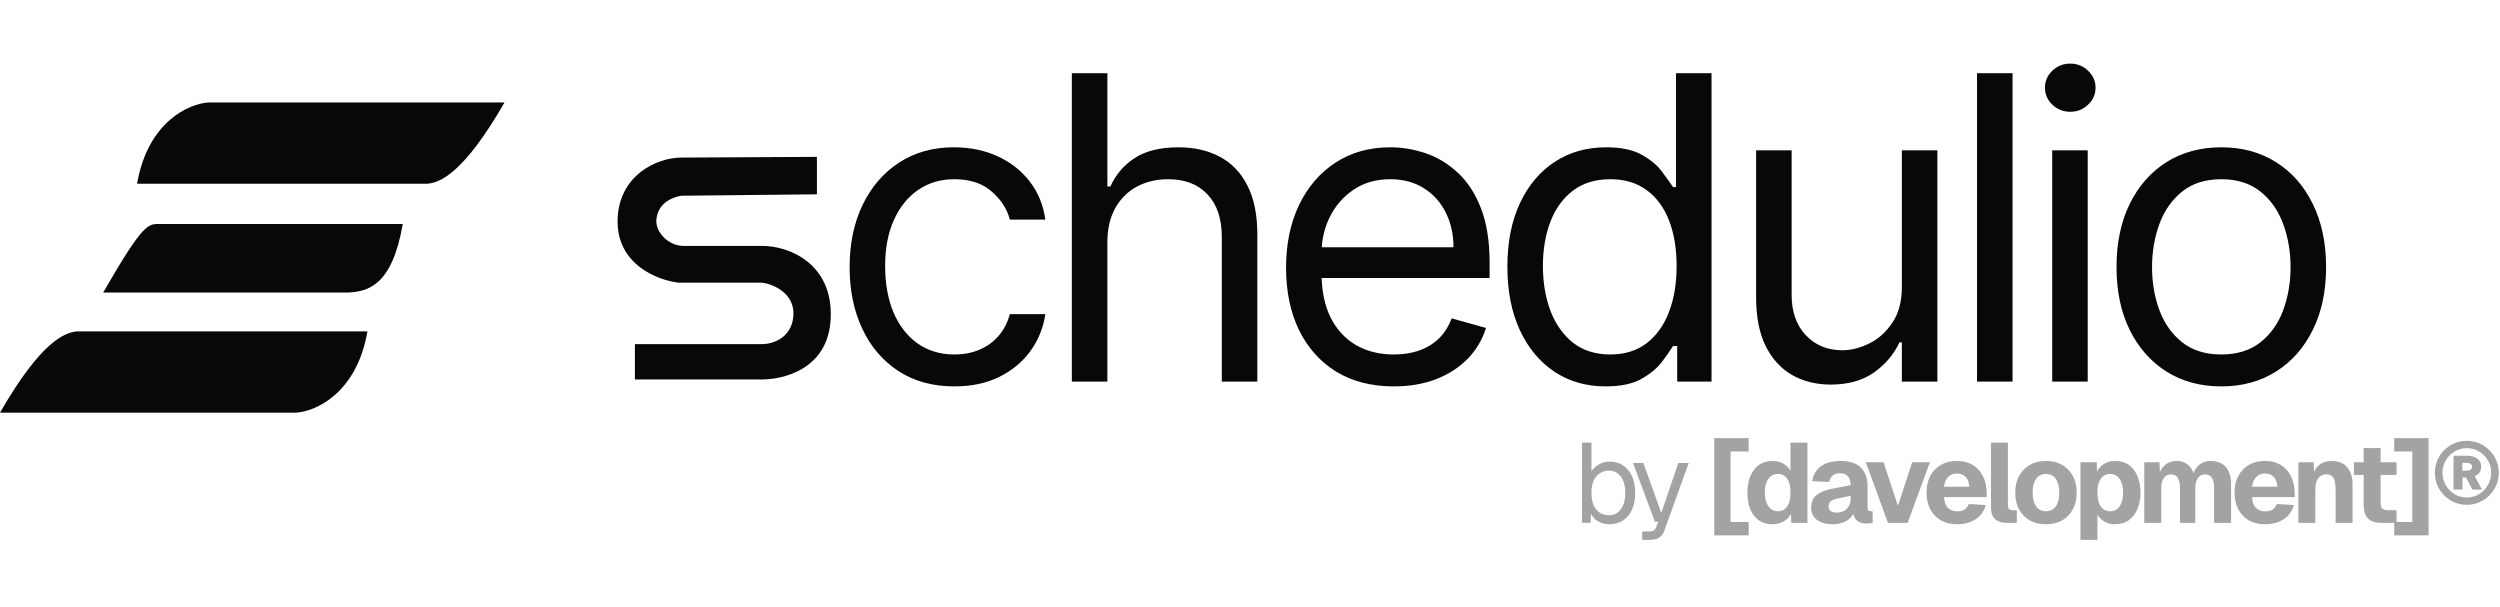
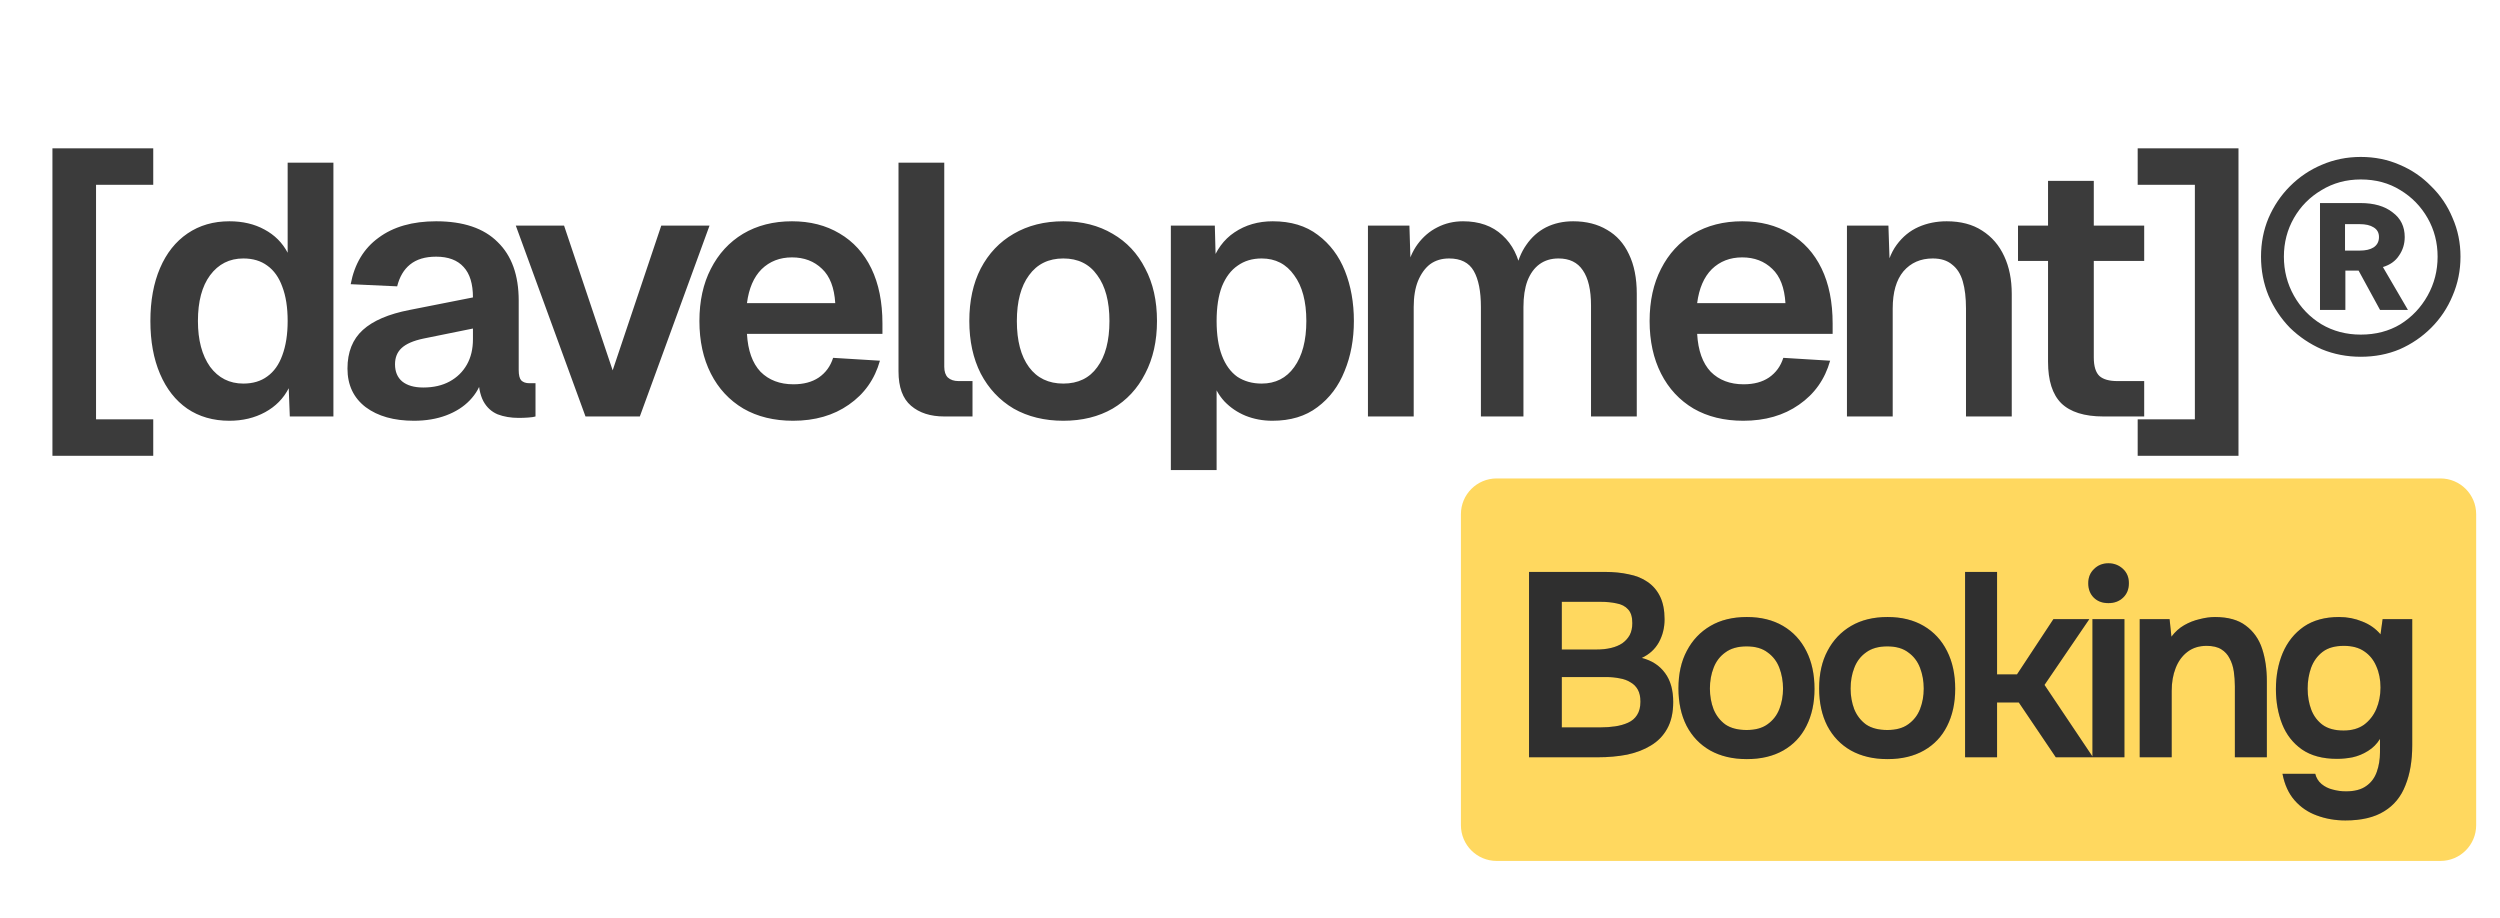
- <svg xmlns="http://www.w3.org/2000/svg" width="1769" height="429" viewBox="0 0 1769 429" fill="none">
-   <path d="M209.5 292H0C29.2 241.2 46 235.241 54.5 234.5H260C252.4 278.5 223.167 291.167 209.5 292Z" fill="#080807" />
-   <path d="M147.5 72.5H357C327.8 123.3 311 129.259 302.5 130H97C104.6 86 133.833 73.333 147.5 72.5Z" fill="#080807" />
-   <path d="M246.5 207.016H73C102.2 156.216 105 158.516 113.5 158.516H285C277.4 202.516 260.167 206.183 246.5 207.016Z" fill="#080807" />
-   <path d="M675.337 273.409C659.996 273.409 646.786 269.787 635.706 262.543C624.627 255.298 616.104 245.32 610.138 232.607C604.172 219.893 601.189 205.369 601.189 189.034C601.189 172.415 604.243 157.749 610.351 145.036C616.53 132.251 625.124 122.273 636.132 115.099C647.212 107.855 660.138 104.233 674.911 104.233C686.417 104.233 696.786 106.364 706.019 110.625C715.252 114.886 722.816 120.852 728.711 128.523C734.605 136.193 738.263 145.142 739.684 155.369H714.542C712.624 147.912 708.363 141.307 701.757 135.554C695.223 129.73 686.417 126.818 675.337 126.818C665.536 126.818 656.942 129.375 649.556 134.489C642.24 139.531 636.523 146.669 632.404 155.902C628.355 165.064 626.331 175.824 626.331 188.182C626.331 200.824 628.32 211.832 632.297 221.207C636.346 230.582 642.027 237.862 649.343 243.047C656.729 248.232 665.394 250.824 675.337 250.824C681.871 250.824 687.802 249.688 693.128 247.415C698.455 245.142 702.965 241.875 706.658 237.614C710.351 233.352 712.979 228.239 714.542 222.273H739.684C738.263 231.932 734.748 240.632 729.137 248.374C723.597 256.044 716.246 262.152 707.084 266.697C697.993 271.172 687.411 273.409 675.337 273.409ZM783.58 171.562V270H758.438V51.818H783.58V131.932H785.711C789.546 123.48 795.299 116.768 802.969 111.797C810.711 106.754 821.009 104.233 833.864 104.233C845.015 104.233 854.78 106.47 863.161 110.945C871.542 115.348 878.04 122.131 882.657 131.293C887.344 140.384 889.688 151.96 889.688 166.023V270H864.546V167.727C864.546 154.73 861.172 144.68 854.425 137.578C847.749 130.405 838.48 126.818 826.62 126.818C818.381 126.818 810.995 128.558 804.461 132.038C797.998 135.518 792.884 140.597 789.12 147.273C785.427 153.949 783.58 162.045 783.58 171.562ZM986.292 273.409C970.525 273.409 956.924 269.929 945.489 262.969C934.126 255.938 925.354 246.136 919.175 233.565C913.067 220.923 910.014 206.222 910.014 189.46C910.014 172.699 913.067 157.926 919.175 145.142C925.354 132.287 933.948 122.273 944.957 115.099C956.036 107.855 968.962 104.233 983.735 104.233C992.258 104.233 1000.67 105.653 1008.98 108.494C1017.29 111.335 1024.86 115.952 1031.68 122.344C1038.49 128.665 1043.93 137.045 1047.98 147.486C1052.02 157.926 1054.05 170.781 1054.05 186.051V196.705H927.911V174.972H1028.48C1028.48 165.739 1026.63 157.5 1022.94 150.256C1019.32 143.011 1014.13 137.294 1007.39 133.104C1000.71 128.913 992.826 126.818 983.735 126.818C973.721 126.818 965.056 129.304 957.741 134.276C950.496 139.176 944.921 145.568 941.015 153.452C937.109 161.335 935.156 169.787 935.156 178.807V193.295C935.156 205.653 937.286 216.129 941.548 224.723C945.88 233.246 951.881 239.744 959.552 244.219C967.222 248.622 976.136 250.824 986.292 250.824C992.897 250.824 998.863 249.901 1004.19 248.054C1009.59 246.136 1014.24 243.295 1018.15 239.531C1022.05 235.696 1025.07 230.937 1027.2 225.256L1051.49 232.074C1048.93 240.312 1044.64 247.557 1038.6 253.807C1032.56 259.986 1025.11 264.815 1016.23 268.295C1007.35 271.705 997.371 273.409 986.292 273.409ZM1136.08 273.409C1122.45 273.409 1110.41 269.964 1099.97 263.075C1089.53 256.115 1081.36 246.314 1075.47 233.672C1069.57 220.959 1066.62 205.938 1066.62 188.608C1066.62 171.42 1069.57 156.506 1075.47 143.864C1081.36 131.222 1089.56 121.456 1100.07 114.567C1110.59 107.678 1122.73 104.233 1136.51 104.233C1147.16 104.233 1155.58 106.009 1161.76 109.56C1168.01 113.04 1172.77 117.017 1176.03 121.491C1179.37 125.895 1181.96 129.517 1183.81 132.358H1185.94V51.818H1211.08V270H1186.79V244.858H1183.81C1181.96 247.841 1179.34 251.605 1175.93 256.151C1172.52 260.625 1167.65 264.638 1161.33 268.189C1155.01 271.669 1146.59 273.409 1136.08 273.409ZM1139.49 250.824C1149.58 250.824 1158.1 248.196 1165.06 242.94C1172.02 237.614 1177.31 230.263 1180.93 220.888C1184.56 211.442 1186.37 200.54 1186.37 188.182C1186.37 175.966 1184.59 165.277 1181.04 156.115C1177.49 146.882 1172.23 139.709 1165.27 134.595C1158.31 129.411 1149.72 126.818 1139.49 126.818C1128.84 126.818 1119.96 129.553 1112.86 135.021C1105.83 140.419 1100.54 147.77 1096.99 157.074C1093.5 166.307 1091.76 176.676 1091.76 188.182C1091.76 199.83 1093.54 210.412 1097.09 219.929C1100.71 229.375 1106.04 236.903 1113.07 242.514C1120.17 248.054 1128.98 250.824 1139.49 250.824ZM1345.75 203.097V106.364H1370.89V270H1345.75V242.301H1344.04C1340.21 250.611 1334.24 257.678 1326.14 263.501C1318.05 269.254 1307.82 272.131 1295.46 272.131C1285.24 272.131 1276.14 269.893 1268.19 265.419C1260.24 260.874 1253.99 254.055 1249.44 244.964C1244.89 235.803 1242.62 224.261 1242.62 210.341V106.364H1267.76V208.636C1267.76 220.568 1271.1 230.085 1277.78 237.188C1284.52 244.29 1293.12 247.841 1303.56 247.841C1309.81 247.841 1316.17 246.243 1322.63 243.047C1329.16 239.851 1334.63 234.95 1339.03 228.345C1343.51 221.74 1345.75 213.324 1345.75 203.097ZM1424.08 51.818V270H1398.94V51.818H1424.08ZM1452.13 270V106.364H1477.27V270H1452.13ZM1464.91 79.091C1460.01 79.091 1455.79 77.422 1452.24 74.084C1448.76 70.746 1447.02 66.733 1447.02 62.045C1447.02 57.358 1448.76 53.345 1452.24 50.007C1455.79 46.669 1460.01 45 1464.91 45C1469.81 45 1474 46.669 1477.48 50.007C1481.04 53.345 1482.81 57.358 1482.81 62.045C1482.81 66.733 1481.04 70.746 1477.48 74.084C1474 77.422 1469.81 79.091 1464.91 79.091ZM1571.8 273.409C1557.03 273.409 1544.06 269.893 1532.91 262.862C1521.83 255.831 1513.17 245.994 1506.92 233.352C1500.74 220.71 1497.65 205.937 1497.65 189.034C1497.65 171.989 1500.74 157.109 1506.92 144.396C1513.17 131.683 1521.83 121.811 1532.91 114.78C1544.06 107.749 1557.03 104.233 1571.8 104.233C1586.57 104.233 1599.5 107.749 1610.58 114.78C1621.73 121.811 1630.39 131.683 1636.57 144.396C1642.82 157.109 1645.95 171.989 1645.95 189.034C1645.95 205.937 1642.82 220.71 1636.57 233.352C1630.39 245.994 1621.73 255.831 1610.58 262.862C1599.5 269.893 1586.57 273.409 1571.8 273.409ZM1571.8 250.824C1583.02 250.824 1592.25 247.947 1599.5 242.195C1606.74 236.442 1612.1 228.878 1615.58 219.503C1619.06 210.128 1620.8 199.972 1620.8 189.034C1620.8 178.097 1619.06 167.905 1615.58 158.459C1612.1 149.013 1606.74 141.378 1599.5 135.554C1592.25 129.73 1583.02 126.818 1571.8 126.818C1560.58 126.818 1551.34 129.73 1544.1 135.554C1536.85 141.378 1531.49 149.013 1528.01 158.459C1524.53 167.905 1522.79 178.097 1522.79 189.034C1522.79 199.972 1524.53 210.128 1528.01 219.503C1531.49 228.878 1536.85 236.442 1544.1 242.195C1551.34 247.947 1560.58 250.824 1571.8 250.824Z" fill="#080807" />
-   <path d="M578.045 111V137.5L482.077 138.5C475.222 139.667 465.396 143.913 464.45 155.5C463.716 164.5 473.248 174 483.531 174H539.364C558.934 174 589.389 187 587.823 225C586.256 263 551.59 268.5 539.364 268.5H449.256V243.5H539.364C546.219 243.5 560.223 239.5 561.398 223.5C562.573 207.5 547.198 201.167 539.364 200H480.119C465.266 198.333 436.232 187.1 437.016 155.5C437.799 123.9 464.925 111.5 482.077 111.5L578.045 111Z" fill="#080807" />
-   <path d="M1138.84 370.96C1135.91 370.96 1133.29 370.32 1131 369.04C1128.71 367.707 1126.95 365.893 1125.72 363.6L1125.48 370H1119.4V313.2H1126.12V333.52C1127.19 331.76 1128.84 330.187 1131.08 328.8C1133.32 327.36 1135.91 326.64 1138.84 326.64C1142.57 326.64 1145.8 327.547 1148.52 329.36C1151.24 331.173 1153.35 333.733 1154.84 337.04C1156.33 340.347 1157.08 344.267 1157.08 348.8C1157.08 353.333 1156.33 357.253 1154.84 360.56C1153.35 363.867 1151.24 366.427 1148.52 368.24C1145.8 370.053 1142.57 370.96 1138.84 370.96ZM1138.44 364.56C1142.01 364.56 1144.84 363.147 1146.92 360.32C1149 357.493 1150.04 353.653 1150.04 348.8C1150.04 343.893 1149 340.053 1146.92 337.28C1144.84 334.453 1142.07 333.04 1138.6 333.04C1135.99 333.04 1133.75 333.68 1131.88 334.96C1130.01 336.187 1128.57 337.973 1127.56 340.32C1126.6 342.667 1126.12 345.493 1126.12 348.8C1126.12 352 1126.6 354.8 1127.56 357.2C1128.57 359.547 1129.99 361.36 1131.8 362.64C1133.67 363.92 1135.88 364.56 1138.44 364.56ZM1161.99 382V376.08H1166.87C1168.36 376.08 1169.45 375.84 1170.15 375.36C1170.89 374.933 1171.45 374.213 1171.83 373.2L1173.35 369.2H1171.03L1155.51 327.6H1162.87L1175.51 362.96L1187.59 327.6H1194.95L1177.75 375.36C1176.95 377.653 1175.75 379.333 1174.15 380.4C1172.55 381.467 1170.33 382 1167.51 382H1161.99ZM1237.36 378.8H1213.04V310H1237.36V319.44H1224.56V369.36H1237.36V378.8ZM1254.05 370.96C1250.42 370.96 1247.27 370.053 1244.61 368.24C1241.99 366.373 1239.97 363.787 1238.53 360.48C1237.14 357.12 1236.45 353.147 1236.45 348.56C1236.45 343.973 1237.17 340.027 1238.61 336.72C1240.05 333.36 1242.07 330.773 1244.69 328.96C1247.35 327.093 1250.47 326.16 1254.05 326.16C1257.09 326.16 1259.7 326.8 1261.89 328.08C1264.13 329.307 1265.81 331.013 1266.93 333.2V313.2H1278.93V370H1267.49L1267.25 363.68C1266.07 365.973 1264.31 367.76 1261.97 369.04C1259.67 370.32 1257.03 370.96 1254.05 370.96ZM1257.97 361.76C1259.89 361.76 1261.51 361.253 1262.85 360.24C1264.18 359.227 1265.19 357.76 1265.89 355.84C1266.58 353.867 1266.93 351.44 1266.93 348.56C1266.93 345.627 1266.58 343.2 1265.89 341.28C1265.19 339.307 1264.18 337.84 1262.85 336.88C1261.51 335.867 1259.89 335.36 1257.97 335.36C1255.14 335.36 1252.9 336.56 1251.25 338.96C1249.59 341.307 1248.77 344.507 1248.77 348.56C1248.77 352.56 1249.59 355.76 1251.25 358.16C1252.95 360.56 1255.19 361.76 1257.97 361.76ZM1296.61 370.96C1292.18 370.96 1288.56 369.947 1285.73 367.92C1282.96 365.84 1281.57 362.96 1281.57 359.28C1281.57 355.493 1282.74 352.587 1285.09 350.56C1287.49 348.48 1291.01 346.96 1295.65 346L1309.49 343.28C1309.49 340.507 1308.85 338.427 1307.57 337.04C1306.34 335.6 1304.56 334.88 1302.21 334.88C1299.92 334.88 1298.13 335.413 1296.85 336.48C1295.57 337.493 1294.74 339.013 1294.37 341.04L1282.29 340.48C1283.09 335.787 1285.2 332.24 1288.61 329.84C1292.08 327.387 1296.61 326.16 1302.21 326.16C1308.61 326.16 1313.41 327.68 1316.61 330.72C1319.86 333.76 1321.49 338.213 1321.49 344.08V358.72C1321.49 359.947 1321.68 360.773 1322.05 361.2C1322.48 361.573 1323.09 361.76 1323.89 361.76H1325.09V370C1324.72 370.107 1324.1 370.213 1323.25 370.32C1322.45 370.427 1321.65 370.48 1320.85 370.48C1319.14 370.48 1317.54 370.187 1316.05 369.6C1314.61 369.013 1313.44 368.027 1312.53 366.64C1311.62 365.2 1311.17 363.173 1311.17 360.56L1312.21 361.36C1311.68 363.28 1310.72 364.96 1309.33 366.4C1308 367.84 1306.24 368.96 1304.05 369.76C1301.92 370.56 1299.44 370.96 1296.61 370.96ZM1299.49 362.72C1301.46 362.72 1303.2 362.347 1304.69 361.6C1306.18 360.8 1307.36 359.653 1308.21 358.16C1309.06 356.667 1309.49 354.907 1309.49 352.88V350.8L1299.73 352.88C1297.81 353.253 1296.34 353.893 1295.33 354.8C1294.37 355.653 1293.89 356.773 1293.89 358.16C1293.89 359.6 1294.37 360.72 1295.33 361.52C1296.29 362.32 1297.68 362.72 1299.49 362.72ZM1335.93 370L1320.25 327.12H1332.81L1342.97 357.92L1353.05 327.12H1365.61L1349.85 370H1335.93ZM1384.82 370.96C1380.45 370.96 1376.63 370.053 1373.38 368.24C1370.18 366.373 1367.67 363.76 1365.86 360.4C1364.1 357.04 1363.22 353.093 1363.22 348.56C1363.22 344.027 1364.1 340.107 1365.86 336.8C1367.67 333.44 1370.18 330.827 1373.38 328.96C1376.58 327.093 1380.37 326.16 1384.74 326.16C1389.01 326.16 1392.71 327.093 1395.86 328.96C1399.01 330.827 1401.43 333.493 1403.14 336.96C1404.9 340.427 1405.78 344.56 1405.78 349.36V351.76H1375.62C1375.78 355.173 1376.69 357.707 1378.34 359.36C1380.05 361.013 1382.29 361.84 1385.06 361.84C1387.09 361.84 1388.77 361.413 1390.1 360.56C1391.49 359.707 1392.47 358.4 1393.06 356.64L1405.14 357.36C1404.02 361.627 1401.65 364.96 1398.02 367.36C1394.39 369.76 1389.99 370.96 1384.82 370.96ZM1375.62 344.4H1393.46C1393.3 341.253 1392.42 338.907 1390.82 337.36C1389.27 335.813 1387.25 335.04 1384.74 335.04C1382.23 335.04 1380.15 335.867 1378.5 337.52C1376.9 339.12 1375.94 341.413 1375.62 344.4ZM1419.99 370C1416.47 370 1413.72 369.12 1411.75 367.36C1409.77 365.6 1408.79 362.747 1408.79 358.8V313.2H1420.79V357.52C1420.79 358.8 1421.08 359.707 1421.67 360.24C1422.25 360.773 1423.11 361.04 1424.23 361.04H1427.11V370H1419.99ZM1447.72 370.96C1443.35 370.96 1439.54 370.053 1436.28 368.24C1433.03 366.373 1430.5 363.76 1428.68 360.4C1426.87 357.04 1425.96 353.093 1425.96 348.56C1425.96 344.027 1426.87 340.107 1428.68 336.8C1430.5 333.44 1433.03 330.827 1436.28 328.96C1439.54 327.093 1443.35 326.16 1447.72 326.16C1452.1 326.16 1455.91 327.093 1459.16 328.96C1462.42 330.827 1464.95 333.44 1466.76 336.8C1468.58 340.107 1469.48 344.027 1469.48 348.56C1469.48 353.093 1468.58 357.04 1466.76 360.4C1464.95 363.76 1462.42 366.373 1459.16 368.24C1455.91 370.053 1452.1 370.96 1447.72 370.96ZM1447.72 361.76C1450.71 361.76 1453.03 360.613 1454.68 358.32C1456.34 355.973 1457.16 352.72 1457.16 348.56C1457.16 344.4 1456.34 341.173 1454.68 338.88C1453.03 336.533 1450.71 335.36 1447.72 335.36C1444.74 335.36 1442.42 336.533 1440.76 338.88C1439.11 341.173 1438.28 344.4 1438.28 348.56C1438.28 352.72 1439.11 355.973 1440.76 358.32C1442.42 360.613 1444.74 361.76 1447.72 361.76ZM1472.15 382V327.12H1483.68L1483.92 336.16L1482.96 335.76C1484.02 332.667 1485.76 330.293 1488.16 328.64C1490.56 326.987 1493.36 326.16 1496.56 326.16C1500.56 326.16 1503.89 327.147 1506.56 329.12C1509.22 331.093 1511.22 333.787 1512.56 337.2C1513.94 340.56 1514.64 344.347 1514.64 348.56C1514.64 352.72 1513.94 356.507 1512.56 359.92C1511.22 363.333 1509.2 366.027 1506.48 368C1503.81 369.973 1500.48 370.96 1496.48 370.96C1494.4 370.96 1492.45 370.587 1490.64 369.84C1488.82 369.04 1487.25 367.947 1485.92 366.56C1484.64 365.173 1483.7 363.52 1483.12 361.6L1484.16 360.96V382H1472.15ZM1493.2 361.76C1496.02 361.76 1498.24 360.587 1499.84 358.24C1501.49 355.893 1502.32 352.667 1502.32 348.56C1502.32 344.453 1501.49 341.227 1499.84 338.88C1498.24 336.533 1496.02 335.36 1493.2 335.36C1491.33 335.36 1489.7 335.867 1488.32 336.88C1486.98 337.84 1485.94 339.307 1485.2 341.28C1484.5 343.253 1484.16 345.68 1484.16 348.56C1484.16 351.44 1484.5 353.867 1485.2 355.84C1485.94 357.813 1486.98 359.307 1488.32 360.32C1489.7 361.28 1491.33 361.76 1493.2 361.76ZM1517.28 370V327.12H1528.08L1528.48 337.44L1527.36 336.96C1527.94 334.667 1528.82 332.72 1530 331.12C1531.22 329.52 1532.69 328.293 1534.4 327.44C1536.1 326.587 1537.97 326.16 1540 326.16C1543.57 326.16 1546.45 327.2 1548.64 329.28C1550.88 331.36 1552.32 334.16 1552.96 337.68L1551.44 337.76C1551.92 335.253 1552.74 333.147 1553.92 331.44C1555.14 329.68 1556.64 328.373 1558.4 327.52C1560.16 326.613 1562.13 326.16 1564.32 326.16C1567.3 326.16 1569.86 326.773 1572 328C1574.13 329.227 1575.78 331.067 1576.96 333.52C1578.13 335.92 1578.72 338.88 1578.72 342.4V370H1566.72V345.76C1566.72 342.4 1566.21 339.893 1565.2 338.24C1564.18 336.533 1562.53 335.68 1560.24 335.68C1558.8 335.68 1557.57 336.08 1556.56 336.88C1555.54 337.68 1554.74 338.853 1554.16 340.4C1553.62 341.893 1553.36 343.733 1553.36 345.92V370H1542.56V345.92C1542.56 342.613 1542.08 340.08 1541.12 338.32C1540.16 336.56 1538.5 335.68 1536.16 335.68C1534.72 335.68 1533.46 336.08 1532.4 336.88C1531.38 337.68 1530.61 338.853 1530.08 340.4C1529.54 341.947 1529.28 343.787 1529.28 345.92V370H1517.28ZM1602.77 370.96C1598.4 370.96 1594.59 370.053 1591.33 368.24C1588.13 366.373 1585.63 363.76 1583.81 360.4C1582.05 357.04 1581.17 353.093 1581.17 348.56C1581.17 344.027 1582.05 340.107 1583.81 336.8C1585.63 333.44 1588.13 330.827 1591.33 328.96C1594.53 327.093 1598.32 326.16 1602.69 326.16C1606.96 326.16 1610.67 327.093 1613.81 328.96C1616.96 330.827 1619.39 333.493 1621.09 336.96C1622.85 340.427 1623.73 344.56 1623.73 349.36V351.76H1593.57C1593.73 355.173 1594.64 357.707 1596.29 359.36C1598 361.013 1600.24 361.84 1603.01 361.84C1605.04 361.84 1606.72 361.413 1608.05 360.56C1609.44 359.707 1610.43 358.4 1611.01 356.64L1623.09 357.36C1621.97 361.627 1619.6 364.96 1615.97 367.36C1612.35 369.76 1607.95 370.96 1602.77 370.96ZM1593.57 344.4H1611.41C1611.25 341.253 1610.37 338.907 1608.77 337.36C1607.23 335.813 1605.2 335.04 1602.69 335.04C1600.19 335.04 1598.11 335.867 1596.45 337.52C1594.85 339.12 1593.89 341.413 1593.57 344.4ZM1626.35 370V327.12H1637.15L1637.63 339.68L1636.11 339.28C1636.54 336.08 1637.39 333.52 1638.67 331.6C1640 329.68 1641.66 328.293 1643.63 327.44C1645.6 326.587 1647.76 326.16 1650.11 326.16C1653.2 326.16 1655.82 326.827 1657.95 328.16C1660.14 329.493 1661.79 331.387 1662.91 333.84C1664.08 336.24 1664.67 339.093 1664.67 342.4V370H1652.67V346.4C1652.67 344.107 1652.48 342.16 1652.11 340.56C1651.74 338.96 1651.07 337.76 1650.11 336.96C1649.15 336.107 1647.82 335.68 1646.11 335.68C1643.6 335.68 1641.68 336.613 1640.35 338.48C1639.02 340.293 1638.35 342.933 1638.35 346.4V370H1626.35ZM1685.4 370C1680.98 370 1677.72 368.987 1675.64 366.96C1673.56 364.88 1672.52 361.6 1672.52 357.12V317.04H1684.52V355.68C1684.52 357.76 1684.95 359.173 1685.8 359.92C1686.71 360.667 1688.04 361.04 1689.8 361.04H1695.8V370H1685.4ZM1665.64 336.08V327.12H1695.8V336.08H1665.64ZM1694.15 378.8V369.36H1706.95V319.44H1694.15V310H1718.47V378.8H1694.15ZM1745.56 357.2C1742.41 357.2 1739.45 356.613 1736.68 355.44C1733.96 354.213 1731.56 352.587 1729.48 350.56C1727.45 348.48 1725.85 346.08 1724.68 343.36C1723.51 340.587 1722.92 337.627 1722.92 334.48C1722.92 331.333 1723.51 328.4 1724.68 325.68C1725.85 322.96 1727.45 320.587 1729.48 318.56C1731.56 316.48 1733.96 314.853 1736.68 313.68C1739.45 312.507 1742.41 311.92 1745.56 311.92C1748.65 311.92 1751.56 312.507 1754.28 313.68C1757.05 314.853 1759.45 316.48 1761.48 318.56C1763.56 320.587 1765.19 322.96 1766.36 325.68C1767.53 328.4 1768.12 331.333 1768.12 334.48C1768.12 337.627 1767.53 340.587 1766.36 343.36C1765.19 346.08 1763.56 348.48 1761.48 350.56C1759.45 352.587 1757.05 354.213 1754.28 355.44C1751.56 356.613 1748.65 357.2 1745.56 357.2ZM1745.56 352C1748.81 352 1751.72 351.2 1754.28 349.6C1756.89 348 1758.95 345.867 1760.44 343.2C1761.99 340.533 1762.76 337.627 1762.76 334.48C1762.76 331.333 1761.99 328.453 1760.44 325.84C1758.95 323.173 1756.89 321.067 1754.28 319.52C1751.72 317.92 1748.81 317.12 1745.56 317.12C1742.31 317.12 1739.37 317.92 1736.76 319.52C1734.2 321.067 1732.15 323.173 1730.6 325.84C1729.05 328.453 1728.28 331.333 1728.28 334.48C1728.28 337.627 1729.05 340.533 1730.6 343.2C1732.15 345.867 1734.2 348 1736.76 349.6C1739.37 351.2 1742.31 352 1745.56 352ZM1736.12 346.4V322.48H1745.72C1748.76 322.48 1751.19 323.173 1753 324.56C1754.81 325.947 1755.72 327.787 1755.72 330.08C1755.72 331.68 1755.32 333.093 1754.52 334.32C1753.72 335.493 1752.57 336.347 1751.08 336.88L1756.28 346.4H1749.4L1745 337.84H1742.44V346.4H1736.12ZM1742.36 333.04H1745.16C1746.39 333.04 1747.37 332.827 1748.12 332.4C1748.87 331.92 1749.24 331.2 1749.24 330.24C1749.24 329.28 1748.87 328.587 1748.12 328.16C1747.37 327.733 1746.39 327.52 1745.16 327.52H1742.36V333.04Z" fill="#A3A3A3" />
+ <svg xmlns="http://www.w3.org/2000/svg" width="2098" height="770" viewBox="0 0 2098 770" fill="none">
+   <path d="M128.6 382.5H44V124.5H128.6V155.1H80.6V351.9H128.6V382.5ZM192.5 353.1C178.9 353.1 167.1 349.7 157.1 342.9C147.3 336.1 139.7 326.4 134.3 313.8C128.9 301.2 126.2 286.4 126.2 269.4C126.2 252.4 128.9 237.6 134.3 225C139.7 212.4 147.4 202.7 157.4 195.9C167.4 189.1 179.1 185.7 192.5 185.7C203.7 185.7 213.5 188 221.9 192.6C230.5 197.2 237 203.7 241.4 212.1V136.5H279.8V349.5H243.2L242.3 325.8C237.9 334.4 231.3 341.1 222.5 345.9C213.7 350.7 203.7 353.1 192.5 353.1ZM204.2 321.9C212.2 321.9 218.9 319.9 224.3 315.9C229.9 311.9 234.1 306 236.9 298.2C239.9 290.2 241.4 280.6 241.4 269.4C241.4 258 239.9 248.4 236.9 240.6C234.1 232.8 229.9 226.9 224.3 222.9C218.9 218.9 212.2 216.9 204.2 216.9C192.6 216.9 183.3 221.6 176.3 231C169.5 240.2 166.1 253 166.1 269.4C166.1 285.4 169.5 298.2 176.3 307.8C183.3 317.2 192.6 321.9 204.2 321.9ZM347.398 353.1C330.598 353.1 317.098 349.3 306.898 341.7C296.698 333.9 291.598 323.1 291.598 309.3C291.598 295.5 295.898 284.7 304.498 276.9C313.098 269.1 326.198 263.5 343.798 260.1L396.898 249.6C396.898 238.2 394.298 229.7 389.098 224.1C383.898 218.3 376.198 215.4 365.998 215.4C356.798 215.4 349.498 217.6 344.098 222C338.898 226.2 335.298 232.3 333.298 240.3L294.298 238.5C297.498 221.5 305.298 208.5 317.698 199.5C330.098 190.3 346.198 185.7 365.998 185.7C388.798 185.7 405.998 191.5 417.598 203.1C429.398 214.5 435.298 230.9 435.298 252.3V310.5C435.298 314.7 435.998 317.6 437.398 319.2C438.998 320.8 441.298 321.6 444.298 321.6H449.398V349.5C448.198 349.9 446.198 350.2 443.398 350.4C440.798 350.6 438.098 350.7 435.298 350.7C428.698 350.7 422.798 349.7 417.598 347.7C412.398 345.5 408.398 341.8 405.598 336.6C402.798 331.2 401.398 323.9 401.398 314.7L404.698 317.1C403.098 324.1 399.598 330.4 394.198 336C388.998 341.4 382.398 345.6 374.398 348.6C366.398 351.6 357.398 353.1 347.398 353.1ZM355.198 325.2C363.798 325.2 371.198 323.5 377.398 320.1C383.598 316.7 388.398 312 391.798 306C395.198 300 396.898 292.9 396.898 284.7V275.7L355.498 284.1C346.898 285.9 340.698 288.6 336.898 292.2C333.298 295.6 331.498 300.1 331.498 305.7C331.498 311.9 333.498 316.7 337.498 320.1C341.698 323.5 347.598 325.2 355.198 325.2ZM491.347 349.5L432.847 189.3H473.347L514.147 310.8L554.947 189.3H595.447L536.947 349.5H491.347ZM665.546 353.1C649.546 353.1 635.646 349.7 623.846 342.9C612.046 335.9 602.946 326.1 596.546 313.5C590.146 300.9 586.946 286.2 586.946 269.4C586.946 252.6 590.146 238 596.546 225.6C602.946 213 611.946 203.2 623.546 196.2C635.346 189.2 649.046 185.7 664.646 185.7C679.846 185.7 693.146 189.1 704.546 195.9C716.146 202.7 725.046 212.5 731.246 225.3C737.446 238.1 740.546 253.5 740.546 271.5V280.2H626.846C627.646 294.2 631.446 304.8 638.246 312C645.246 319 654.446 322.5 665.846 322.5C674.446 322.5 681.546 320.6 687.146 316.8C692.946 312.8 696.946 307.3 699.146 300.3L738.446 302.7C734.046 318.3 725.346 330.6 712.346 339.6C699.546 348.6 683.946 353.1 665.546 353.1ZM626.846 254.4H700.946C700.146 241.4 696.446 231.8 689.846 225.6C683.246 219.2 674.846 216 664.646 216C654.446 216 645.946 219.3 639.146 225.9C632.546 232.5 628.446 242 626.846 254.4ZM792.427 349.5C780.827 349.5 771.527 346.5 764.527 340.5C757.527 334.5 754.027 324.9 754.027 311.7V136.5H792.427V307.8C792.427 311.8 793.427 314.8 795.427 316.8C797.627 318.8 800.627 319.8 804.427 319.8H816.127V349.5H792.427ZM892.346 353.1C876.546 353.1 862.646 349.7 850.646 342.9C838.846 335.9 829.646 326.1 823.046 313.5C816.646 300.9 813.446 286.2 813.446 269.4C813.446 252.4 816.646 237.7 823.046 225.3C829.646 212.7 838.846 203 850.646 196.2C862.646 189.2 876.546 185.7 892.346 185.7C908.146 185.7 921.946 189.2 933.746 196.2C945.546 203 954.646 212.7 961.046 225.3C967.646 237.7 970.946 252.4 970.946 269.4C970.946 286.2 967.646 300.9 961.046 313.5C954.646 326.1 945.546 335.9 933.746 342.9C921.946 349.7 908.146 353.1 892.346 353.1ZM892.346 321.9C904.746 321.9 914.246 317.3 920.846 308.1C927.646 298.9 931.046 286 931.046 269.4C931.046 253 927.646 240.2 920.846 231C914.246 221.6 904.746 216.9 892.346 216.9C879.946 216.9 870.346 221.6 863.546 231C856.746 240.2 853.346 253 853.346 269.4C853.346 286 856.746 298.9 863.546 308.1C870.346 317.3 879.946 321.9 892.346 321.9ZM982.578 394.5V189.3H1019.48L1020.38 223.5L1016.48 221.7C1020.48 209.9 1026.98 201 1035.98 195C1045.18 188.8 1055.88 185.7 1068.08 185.7C1083.28 185.7 1095.88 189.5 1105.88 197.1C1116.08 204.7 1123.68 214.8 1128.68 227.4C1133.68 240 1136.18 254 1136.18 269.4C1136.18 284.8 1133.58 298.8 1128.38 311.4C1123.38 324 1115.78 334.1 1105.58 341.7C1095.58 349.3 1082.98 353.1 1067.78 353.1C1059.78 353.1 1052.28 351.7 1045.28 348.9C1038.48 346.1 1032.58 342.1 1027.58 336.9C1022.78 331.7 1019.38 325.6 1017.38 318.6L1020.98 315.6V394.5H982.578ZM1058.78 321.9C1070.38 321.9 1079.48 317.3 1086.08 308.1C1092.88 298.7 1096.28 285.8 1096.28 269.4C1096.28 253 1092.88 240.2 1086.08 231C1079.48 221.6 1070.38 216.9 1058.78 216.9C1050.98 216.9 1044.28 218.9 1038.68 222.9C1033.08 226.7 1028.68 232.5 1025.48 240.3C1022.48 248.1 1020.98 257.8 1020.98 269.4C1020.98 281 1022.48 290.7 1025.48 298.5C1028.48 306.3 1032.78 312.2 1038.38 316.2C1044.18 320 1050.98 321.9 1058.78 321.9ZM1147.98 349.5V189.3H1182.78L1183.98 228.6L1180.38 226.8C1182.18 218.2 1185.28 210.9 1189.68 204.9C1194.28 198.7 1199.78 194 1206.18 190.8C1212.78 187.4 1219.98 185.7 1227.78 185.7C1241.38 185.7 1252.38 189.6 1260.78 197.4C1269.18 205 1274.48 215.5 1276.68 228.9H1271.58C1273.38 219.5 1276.48 211.7 1280.88 205.5C1285.28 199.1 1290.78 194.2 1297.38 190.8C1304.18 187.4 1311.78 185.7 1320.18 185.7C1331.18 185.7 1340.68 188.1 1348.68 192.9C1356.68 197.5 1362.78 204.3 1366.98 213.3C1371.38 222.3 1373.58 233.4 1373.58 246.6V349.5H1335.18V256.5C1335.18 243.3 1332.88 233.4 1328.28 226.8C1323.88 220.2 1317.08 216.9 1307.88 216.9C1301.68 216.9 1296.38 218.5 1291.98 221.7C1287.58 224.9 1284.18 229.6 1281.78 235.8C1279.58 241.8 1278.48 249.1 1278.48 257.7V349.5H1242.78V257.7C1242.78 244.5 1240.78 234.4 1236.78 227.4C1232.78 220.4 1225.88 216.9 1216.08 216.9C1209.88 216.9 1204.58 218.5 1200.18 221.7C1195.98 224.9 1192.58 229.6 1189.98 235.8C1187.58 241.8 1186.38 249.1 1186.38 257.7V349.5H1147.98ZM1462.95 353.1C1446.95 353.1 1433.05 349.7 1421.25 342.9C1409.45 335.9 1400.35 326.1 1393.95 313.5C1387.55 300.9 1384.35 286.2 1384.35 269.4C1384.35 252.6 1387.55 238 1393.95 225.6C1400.35 213 1409.35 203.2 1420.95 196.2C1432.75 189.2 1446.45 185.7 1462.05 185.7C1477.25 185.7 1490.55 189.1 1501.95 195.9C1513.55 202.7 1522.45 212.5 1528.65 225.3C1534.85 238.1 1537.95 253.5 1537.95 271.5V280.2H1424.25C1425.05 294.2 1428.85 304.8 1435.65 312C1442.65 319 1451.85 322.5 1463.25 322.5C1471.85 322.5 1478.95 320.6 1484.55 316.8C1490.35 312.8 1494.35 307.3 1496.55 300.3L1535.85 302.7C1531.45 318.3 1522.75 330.6 1509.75 339.6C1496.95 348.6 1481.35 353.1 1462.95 353.1ZM1424.25 254.4H1498.35C1497.55 241.4 1493.85 231.8 1487.25 225.6C1480.65 219.2 1472.25 216 1462.05 216C1451.85 216 1443.35 219.3 1436.55 225.9C1429.95 232.5 1425.85 242 1424.25 254.4ZM1549.96 349.5V189.3H1584.76L1586.26 234.3L1581.76 232.5C1583.36 221.3 1586.66 212.3 1591.66 205.5C1596.66 198.7 1602.76 193.7 1609.96 190.5C1617.16 187.3 1625.06 185.7 1633.66 185.7C1645.46 185.7 1655.36 188.3 1663.36 193.5C1671.56 198.7 1677.76 205.9 1681.96 215.1C1686.16 224.1 1688.26 234.6 1688.26 246.6V349.5H1649.86V258.9C1649.86 249.9 1648.96 242.3 1647.16 236.1C1645.36 229.9 1642.36 225.2 1638.16 222C1634.16 218.6 1628.76 216.9 1621.96 216.9C1611.76 216.9 1603.56 220.5 1597.36 227.7C1591.36 234.9 1588.36 245.3 1588.36 258.9V349.5H1549.96ZM1765.21 349.5C1749.21 349.5 1737.41 345.8 1729.81 338.4C1722.41 331 1718.71 319.4 1718.71 303.6V151.8H1757.11V300C1757.11 307.4 1758.71 312.6 1761.91 315.6C1765.11 318.4 1770.11 319.8 1776.91 319.8H1799.41V349.5H1765.21ZM1693.51 219V189.3H1799.41V219H1693.51ZM1793.94 382.5V351.9H1841.94V155.1H1793.94V124.5H1878.54V382.5H1793.94ZM1981.14 299.4C1969.54 299.4 1958.64 297.3 1948.44 293.1C1938.44 288.7 1929.54 282.7 1921.74 275.1C1914.14 267.3 1908.14 258.3 1903.74 248.1C1899.54 237.9 1897.44 227 1897.44 215.4C1897.44 203.8 1899.54 193 1903.74 183C1908.14 172.8 1914.14 163.9 1921.74 156.3C1929.54 148.5 1938.44 142.5 1948.44 138.3C1958.64 133.9 1969.54 131.7 1981.14 131.7C1992.94 131.7 2003.84 133.9 2013.84 138.3C2023.84 142.5 2032.64 148.5 2040.24 156.3C2048.04 163.9 2054.04 172.8 2058.24 183C2062.64 193 2064.84 203.8 2064.84 215.4C2064.84 227 2062.64 237.9 2058.24 248.1C2054.04 258.3 2048.04 267.3 2040.24 275.1C2032.64 282.7 2023.84 288.7 2013.84 293.1C2003.84 297.3 1992.94 299.4 1981.14 299.4ZM1981.14 280.8C1993.74 280.8 2004.84 277.9 2014.44 272.1C2024.04 266.1 2031.64 258.1 2037.24 248.1C2042.84 238.1 2045.64 227.2 2045.64 215.4C2045.64 203.6 2042.84 192.8 2037.24 183C2031.64 173.2 2024.04 165.4 2014.44 159.6C2004.84 153.6 1993.74 150.6 1981.14 150.6C1968.94 150.6 1957.94 153.6 1948.14 159.6C1938.34 165.4 1930.64 173.2 1925.04 183C1919.44 192.8 1916.64 203.6 1916.64 215.4C1916.64 227.2 1919.44 238.1 1925.04 248.1C1930.64 258.1 1938.34 266.1 1948.14 272.1C1957.94 277.9 1968.94 280.8 1981.14 280.8ZM1946.94 260.1V170.4H1980.84C1992.24 170.4 2001.24 173 2007.84 178.2C2014.64 183.2 2018.04 190.1 2018.04 198.9C2018.04 204.7 2016.44 209.9 2013.24 214.5C2010.24 219.1 2005.74 222.3 1999.74 224.1L2020.74 260.1H1997.34L1979.34 227.1H1968.24V260.1H1946.94ZM1967.94 210.3H1980.24C1985.24 210.3 1989.14 209.4 1991.94 207.6C1994.94 205.6 1996.44 202.7 1996.44 198.9C1996.44 195.3 1994.94 192.6 1991.94 190.8C1989.14 189 1985.24 188.1 1980.24 188.1H1967.94V210.3Z" fill="#3B3B3B" />
+   <rect x="1226" y="401.5" width="852" height="321" rx="30" fill="#FFD85F" />
+   <path d="M1283.16 635.5V479.96H1346.96C1354.15 479.96 1360.75 480.62 1366.76 481.94C1372.92 483.113 1378.2 485.24 1382.6 488.32C1387.15 491.4 1390.67 495.507 1393.16 500.64C1395.65 505.773 1396.9 512.153 1396.9 519.78C1396.9 526.82 1395.29 533.273 1392.06 539.14C1388.83 544.86 1384.07 549.187 1377.76 552.12C1386.27 554.32 1392.79 558.573 1397.34 564.88C1401.89 571.04 1404.16 579.107 1404.16 589.08C1404.16 598.027 1402.47 605.507 1399.1 611.52C1395.87 617.387 1391.33 622.08 1385.46 625.6C1379.74 629.12 1373.07 631.687 1365.44 633.3C1357.81 634.767 1349.67 635.5 1341.02 635.5H1283.16ZM1310.66 610.42H1343.44C1347.55 610.42 1351.58 610.127 1355.54 609.54C1359.5 608.953 1363.09 607.927 1366.32 606.46C1369.55 604.993 1372.04 602.867 1373.8 600.08C1375.71 597.147 1376.66 593.407 1376.66 588.86C1376.66 584.753 1375.93 581.38 1374.46 578.74C1372.99 576.1 1370.94 574.047 1368.3 572.58C1365.81 570.967 1362.8 569.867 1359.28 569.28C1355.76 568.547 1352.09 568.18 1348.28 568.18H1310.66V610.42ZM1310.66 545.08H1339.7C1344.25 545.08 1348.35 544.64 1352.02 543.76C1355.69 542.88 1358.84 541.56 1361.48 539.8C1364.12 537.893 1366.17 535.62 1367.64 532.98C1369.11 530.193 1369.84 526.82 1369.84 522.86C1369.84 517.727 1368.67 513.913 1366.32 511.42C1363.97 508.78 1360.75 507.093 1356.64 506.36C1352.68 505.48 1348.21 505.04 1343.22 505.04H1310.66V545.08ZM1465.97 637.04C1454.09 637.04 1443.82 634.62 1435.17 629.78C1426.66 624.94 1420.06 618.047 1415.37 609.1C1410.82 600.153 1408.55 589.667 1408.55 577.64C1408.55 565.467 1410.89 554.98 1415.59 546.18C1420.28 537.233 1426.88 530.267 1435.39 525.28C1443.89 520.293 1454.09 517.8 1465.97 517.8C1477.7 517.8 1487.82 520.293 1496.33 525.28C1504.83 530.267 1511.36 537.307 1515.91 546.4C1520.45 555.347 1522.73 565.907 1522.73 578.08C1522.73 589.96 1520.45 600.373 1515.91 609.32C1511.51 618.12 1505.05 624.94 1496.55 629.78C1488.04 634.62 1477.85 637.04 1465.97 637.04ZM1465.75 612.62C1473.08 612.62 1478.95 611.007 1483.35 607.78C1487.89 604.553 1491.19 600.3 1493.25 595.02C1495.3 589.74 1496.33 584.02 1496.33 577.86C1496.33 571.7 1495.3 565.907 1493.25 560.48C1491.19 555.053 1487.89 550.727 1483.35 547.5C1478.95 544.127 1473.08 542.44 1465.75 542.44C1458.41 542.44 1452.47 544.127 1447.93 547.5C1443.38 550.727 1440.08 555.053 1438.03 560.48C1435.97 565.76 1434.95 571.553 1434.95 577.86C1434.95 584.02 1435.97 589.813 1438.03 595.24C1440.23 600.52 1443.53 604.773 1447.93 608C1452.47 611.08 1458.41 612.62 1465.75 612.62ZM1584.04 637.04C1572.16 637.04 1561.89 634.62 1553.24 629.78C1544.73 624.94 1538.13 618.047 1533.44 609.1C1528.89 600.153 1526.62 589.667 1526.62 577.64C1526.62 565.467 1528.96 554.98 1533.66 546.18C1538.35 537.233 1544.95 530.267 1553.46 525.28C1561.96 520.293 1572.16 517.8 1584.04 517.8C1595.77 517.8 1605.89 520.293 1614.4 525.28C1622.9 530.267 1629.43 537.307 1633.98 546.4C1638.52 555.347 1640.8 565.907 1640.8 578.08C1640.8 589.96 1638.52 600.373 1633.98 609.32C1629.58 618.12 1623.12 624.94 1614.62 629.78C1606.11 634.62 1595.92 637.04 1584.04 637.04ZM1583.82 612.62C1591.15 612.62 1597.02 611.007 1601.42 607.78C1605.96 604.553 1609.26 600.3 1611.32 595.02C1613.37 589.74 1614.4 584.02 1614.4 577.86C1614.4 571.7 1613.37 565.907 1611.32 560.48C1609.26 555.053 1605.96 550.727 1601.42 547.5C1597.02 544.127 1591.15 542.44 1583.82 542.44C1576.48 542.44 1570.54 544.127 1566 547.5C1561.45 550.727 1558.15 555.053 1556.1 560.48C1554.04 565.76 1553.02 571.553 1553.02 577.86C1553.02 584.02 1554.04 589.813 1556.1 595.24C1558.3 600.52 1561.6 604.773 1566 608C1570.54 611.08 1576.48 612.62 1583.82 612.62ZM1649.09 635.5V479.96H1675.93V565.98H1692.65L1723.23 519.56H1753.37L1715.75 574.78L1756.45 635.5H1725.21L1694.19 589.52H1675.93V635.5H1649.09ZM1755.98 635.5V519.56H1782.82V635.5H1755.98ZM1769.4 506.14C1764.27 506.14 1760.16 504.6 1757.08 501.52C1754 498.44 1752.46 494.407 1752.46 489.42C1752.46 484.58 1754.08 480.62 1757.3 477.54C1760.53 474.313 1764.56 472.7 1769.4 472.7C1774.1 472.7 1778.13 474.24 1781.5 477.32C1784.88 480.4 1786.56 484.433 1786.56 489.42C1786.56 494.407 1784.95 498.44 1781.72 501.52C1778.5 504.6 1774.39 506.14 1769.4 506.14ZM1795.64 635.5V519.56H1820.72L1822.26 534.3C1825.34 530.193 1828.93 526.967 1833.04 524.62C1837.14 522.273 1841.47 520.587 1846.02 519.56C1850.56 518.387 1854.82 517.8 1858.78 517.8C1869.78 517.8 1878.43 520.22 1884.74 525.06C1891.19 529.9 1895.74 536.353 1898.38 544.42C1901.02 552.487 1902.34 561.507 1902.34 571.48V635.5H1875.5V575.88C1875.5 571.627 1875.2 567.52 1874.62 563.56C1874.03 559.453 1872.86 555.787 1871.1 552.56C1869.48 549.333 1867.14 546.767 1864.06 544.86C1860.98 542.953 1856.87 542 1851.74 542C1845.43 542 1840.08 543.687 1835.68 547.06C1831.28 550.433 1827.98 554.98 1825.78 560.7C1823.58 566.273 1822.48 572.653 1822.48 579.84V635.5H1795.64ZM1968.25 688.52C1959.74 688.52 1951.75 687.127 1944.27 684.34C1936.94 681.7 1930.7 677.447 1925.57 671.58C1920.58 665.86 1917.21 658.453 1915.45 649.36H1942.95C1943.83 652.88 1945.59 655.74 1948.23 657.94C1950.87 660.14 1953.95 661.68 1957.47 662.56C1961.14 663.587 1964.88 664.1 1968.69 664.1C1975.88 664.1 1981.52 662.633 1985.63 659.7C1989.88 656.767 1992.89 652.733 1994.65 647.6C1996.41 642.613 1997.29 637.113 1997.29 631.1V620.1C1994.65 624.353 1991.28 627.727 1987.17 630.22C1983.21 632.713 1978.96 634.473 1974.41 635.5C1970.01 636.38 1965.61 636.82 1961.21 636.82C1949.18 636.82 1939.36 634.18 1931.73 628.9C1924.25 623.62 1918.75 616.58 1915.23 607.78C1911.71 598.833 1909.95 589.007 1909.95 578.3C1909.95 567.153 1911.86 557.033 1915.67 547.94C1919.63 538.7 1925.5 531.367 1933.27 525.94C1941.19 520.513 1951.09 517.8 1962.97 517.8C1969.86 517.8 1976.32 519.047 1982.33 521.54C1988.49 523.887 1993.62 527.48 1997.73 532.32L1999.49 519.56H2024.35V625.38C2024.35 638.433 2022.44 649.653 2018.63 659.04C2014.96 668.573 2009.02 675.833 2000.81 680.82C1992.6 685.953 1981.74 688.52 1968.25 688.52ZM1966.71 613.06C1973.6 613.06 1979.32 611.447 1983.87 608.22C1988.42 604.847 1991.86 600.447 1994.21 595.02C1996.56 589.447 1997.73 583.433 1997.73 576.98C1997.73 570.38 1996.56 564.44 1994.21 559.16C1992.01 553.88 1988.64 549.7 1984.09 546.62C1979.69 543.54 1973.97 542 1966.93 542C1959.45 542 1953.51 543.687 1949.11 547.06C1944.71 550.433 1941.48 554.907 1939.43 560.48C1937.52 565.907 1936.57 571.7 1936.57 577.86C1936.57 584.313 1937.6 590.253 1939.65 595.68C1941.7 600.96 1944.93 605.213 1949.33 608.44C1953.73 611.52 1959.52 613.06 1966.71 613.06Z" fill="#3B3B3B" />
+   <path d="M1283.16 635.5V479.96H1346.96C1354.15 479.96 1360.75 480.62 1366.76 481.94C1372.92 483.113 1378.2 485.24 1382.6 488.32C1387.15 491.4 1390.67 495.507 1393.16 500.64C1395.65 505.773 1396.9 512.153 1396.9 519.78C1396.9 526.82 1395.29 533.273 1392.06 539.14C1388.83 544.86 1384.07 549.187 1377.76 552.12C1386.27 554.32 1392.79 558.573 1397.34 564.88C1401.89 571.04 1404.16 579.107 1404.16 589.08C1404.16 598.027 1402.47 605.507 1399.1 611.52C1395.87 617.387 1391.33 622.08 1385.46 625.6C1379.74 629.12 1373.07 631.687 1365.44 633.3C1357.81 634.767 1349.67 635.5 1341.02 635.5H1283.16ZM1310.66 610.42H1343.44C1347.55 610.42 1351.58 610.127 1355.54 609.54C1359.5 608.953 1363.09 607.927 1366.32 606.46C1369.55 604.993 1372.04 602.867 1373.8 600.08C1375.71 597.147 1376.66 593.407 1376.66 588.86C1376.66 584.753 1375.93 581.38 1374.46 578.74C1372.99 576.1 1370.94 574.047 1368.3 572.58C1365.81 570.967 1362.8 569.867 1359.28 569.28C1355.76 568.547 1352.09 568.18 1348.28 568.18H1310.66V610.42ZM1310.66 545.08H1339.7C1344.25 545.08 1348.35 544.64 1352.02 543.76C1355.69 542.88 1358.84 541.56 1361.48 539.8C1364.12 537.893 1366.17 535.62 1367.64 532.98C1369.11 530.193 1369.84 526.82 1369.84 522.86C1369.84 517.727 1368.67 513.913 1366.32 511.42C1363.97 508.78 1360.75 507.093 1356.64 506.36C1352.68 505.48 1348.21 505.04 1343.22 505.04H1310.66V545.08ZM1465.97 637.04C1454.09 637.04 1443.82 634.62 1435.17 629.78C1426.66 624.94 1420.06 618.047 1415.37 609.1C1410.82 600.153 1408.55 589.667 1408.55 577.64C1408.55 565.467 1410.89 554.98 1415.59 546.18C1420.28 537.233 1426.88 530.267 1435.39 525.28C1443.89 520.293 1454.09 517.8 1465.97 517.8C1477.7 517.8 1487.82 520.293 1496.33 525.28C1504.83 530.267 1511.36 537.307 1515.91 546.4C1520.45 555.347 1522.73 565.907 1522.73 578.08C1522.73 589.96 1520.45 600.373 1515.91 609.32C1511.51 618.12 1505.05 624.94 1496.55 629.78C1488.04 634.62 1477.85 637.04 1465.97 637.04ZM1465.75 612.62C1473.08 612.62 1478.95 611.007 1483.35 607.78C1487.89 604.553 1491.19 600.3 1493.25 595.02C1495.3 589.74 1496.33 584.02 1496.33 577.86C1496.33 571.7 1495.3 565.907 1493.25 560.48C1491.19 555.053 1487.89 550.727 1483.35 547.5C1478.95 544.127 1473.08 542.44 1465.75 542.44C1458.41 542.44 1452.47 544.127 1447.93 547.5C1443.38 550.727 1440.08 555.053 1438.03 560.48C1435.97 565.76 1434.95 571.553 1434.95 577.86C1434.95 584.02 1435.97 589.813 1438.03 595.24C1440.23 600.52 1443.53 604.773 1447.93 608C1452.47 611.08 1458.41 612.62 1465.75 612.62ZM1584.04 637.04C1572.16 637.04 1561.89 634.62 1553.24 629.78C1544.73 624.94 1538.13 618.047 1533.44 609.1C1528.89 600.153 1526.62 589.667 1526.62 577.64C1526.62 565.467 1528.96 554.98 1533.66 546.18C1538.35 537.233 1544.95 530.267 1553.46 525.28C1561.96 520.293 1572.16 517.8 1584.04 517.8C1595.77 517.8 1605.89 520.293 1614.4 525.28C1622.9 530.267 1629.43 537.307 1633.98 546.4C1638.52 555.347 1640.8 565.907 1640.8 578.08C1640.8 589.96 1638.52 600.373 1633.98 609.32C1629.58 618.12 1623.12 624.94 1614.62 629.78C1606.11 634.62 1595.92 637.04 1584.04 637.04ZM1583.82 612.62C1591.15 612.62 1597.02 611.007 1601.42 607.78C1605.96 604.553 1609.26 600.3 1611.32 595.02C1613.37 589.74 1614.4 584.02 1614.4 577.86C1614.4 571.7 1613.37 565.907 1611.32 560.48C1609.26 555.053 1605.96 550.727 1601.42 547.5C1597.02 544.127 1591.15 542.44 1583.82 542.44C1576.48 542.44 1570.54 544.127 1566 547.5C1561.45 550.727 1558.15 555.053 1556.1 560.48C1554.04 565.76 1553.02 571.553 1553.02 577.86C1553.02 584.02 1554.04 589.813 1556.1 595.24C1558.3 600.52 1561.6 604.773 1566 608C1570.54 611.08 1576.48 612.62 1583.82 612.62ZM1649.09 635.5V479.96H1675.93V565.98H1692.65L1723.23 519.56H1753.37L1715.75 574.78L1756.45 635.5H1725.21L1694.19 589.52H1675.93V635.5H1649.09ZM1755.98 635.5V519.56H1782.82V635.5H1755.98ZM1769.4 506.14C1764.27 506.14 1760.16 504.6 1757.08 501.52C1754 498.44 1752.46 494.407 1752.46 489.42C1752.46 484.58 1754.08 480.62 1757.3 477.54C1760.53 474.313 1764.56 472.7 1769.4 472.7C1774.1 472.7 1778.13 474.24 1781.5 477.32C1784.88 480.4 1786.56 484.433 1786.56 489.42C1786.56 494.407 1784.95 498.44 1781.72 501.52C1778.5 504.6 1774.39 506.14 1769.4 506.14ZM1795.64 635.5V519.56H1820.72L1822.26 534.3C1825.34 530.193 1828.93 526.967 1833.04 524.62C1837.14 522.273 1841.47 520.587 1846.02 519.56C1850.56 518.387 1854.82 517.8 1858.78 517.8C1869.78 517.8 1878.43 520.22 1884.74 525.06C1891.19 529.9 1895.74 536.353 1898.38 544.42C1901.02 552.487 1902.34 561.507 1902.34 571.48V635.5H1875.5V575.88C1875.5 571.627 1875.2 567.52 1874.62 563.56C1874.03 559.453 1872.86 555.787 1871.1 552.56C1869.48 549.333 1867.14 546.767 1864.06 544.86C1860.98 542.953 1856.87 542 1851.74 542C1845.43 542 1840.08 543.687 1835.68 547.06C1831.28 550.433 1827.98 554.98 1825.78 560.7C1823.58 566.273 1822.48 572.653 1822.48 579.84V635.5H1795.64ZM1968.25 688.52C1959.74 688.52 1951.75 687.127 1944.27 684.34C1936.94 681.7 1930.7 677.447 1925.57 671.58C1920.58 665.86 1917.21 658.453 1915.45 649.36H1942.95C1943.83 652.88 1945.59 655.74 1948.23 657.94C1950.87 660.14 1953.95 661.68 1957.47 662.56C1961.14 663.587 1964.88 664.1 1968.69 664.1C1975.88 664.1 1981.52 662.633 1985.63 659.7C1989.88 656.767 1992.89 652.733 1994.65 647.6C1996.41 642.613 1997.29 637.113 1997.29 631.1V620.1C1994.65 624.353 1991.28 627.727 1987.17 630.22C1983.21 632.713 1978.96 634.473 1974.41 635.5C1970.01 636.38 1965.61 636.82 1961.21 636.82C1949.18 636.82 1939.36 634.18 1931.73 628.9C1924.25 623.62 1918.75 616.58 1915.23 607.78C1911.71 598.833 1909.95 589.007 1909.95 578.3C1909.95 567.153 1911.86 557.033 1915.67 547.94C1919.63 538.7 1925.5 531.367 1933.27 525.94C1941.19 520.513 1951.09 517.8 1962.97 517.8C1969.86 517.8 1976.32 519.047 1982.33 521.54C1988.49 523.887 1993.62 527.48 1997.73 532.32L1999.49 519.56H2024.35V625.38C2024.35 638.433 2022.44 649.653 2018.63 659.04C2014.96 668.573 2009.02 675.833 2000.81 680.82C1992.6 685.953 1981.74 688.52 1968.25 688.52ZM1966.71 613.06C1973.6 613.06 1979.32 611.447 1983.87 608.22C1988.42 604.847 1991.86 600.447 1994.21 595.02C1996.56 589.447 1997.73 583.433 1997.73 576.98C1997.73 570.38 1996.56 564.44 1994.21 559.16C1992.01 553.88 1988.64 549.7 1984.09 546.62C1979.69 543.54 1973.97 542 1966.93 542C1959.45 542 1953.51 543.687 1949.11 547.06C1944.71 550.433 1941.48 554.907 1939.43 560.48C1937.52 565.907 1936.57 571.7 1936.57 577.86C1936.57 584.313 1937.6 590.253 1939.65 595.68C1941.7 600.96 1944.93 605.213 1949.33 608.44C1953.73 611.52 1959.52 613.06 1966.71 613.06Z" fill="black" fill-opacity="0.2" />
</svg>
